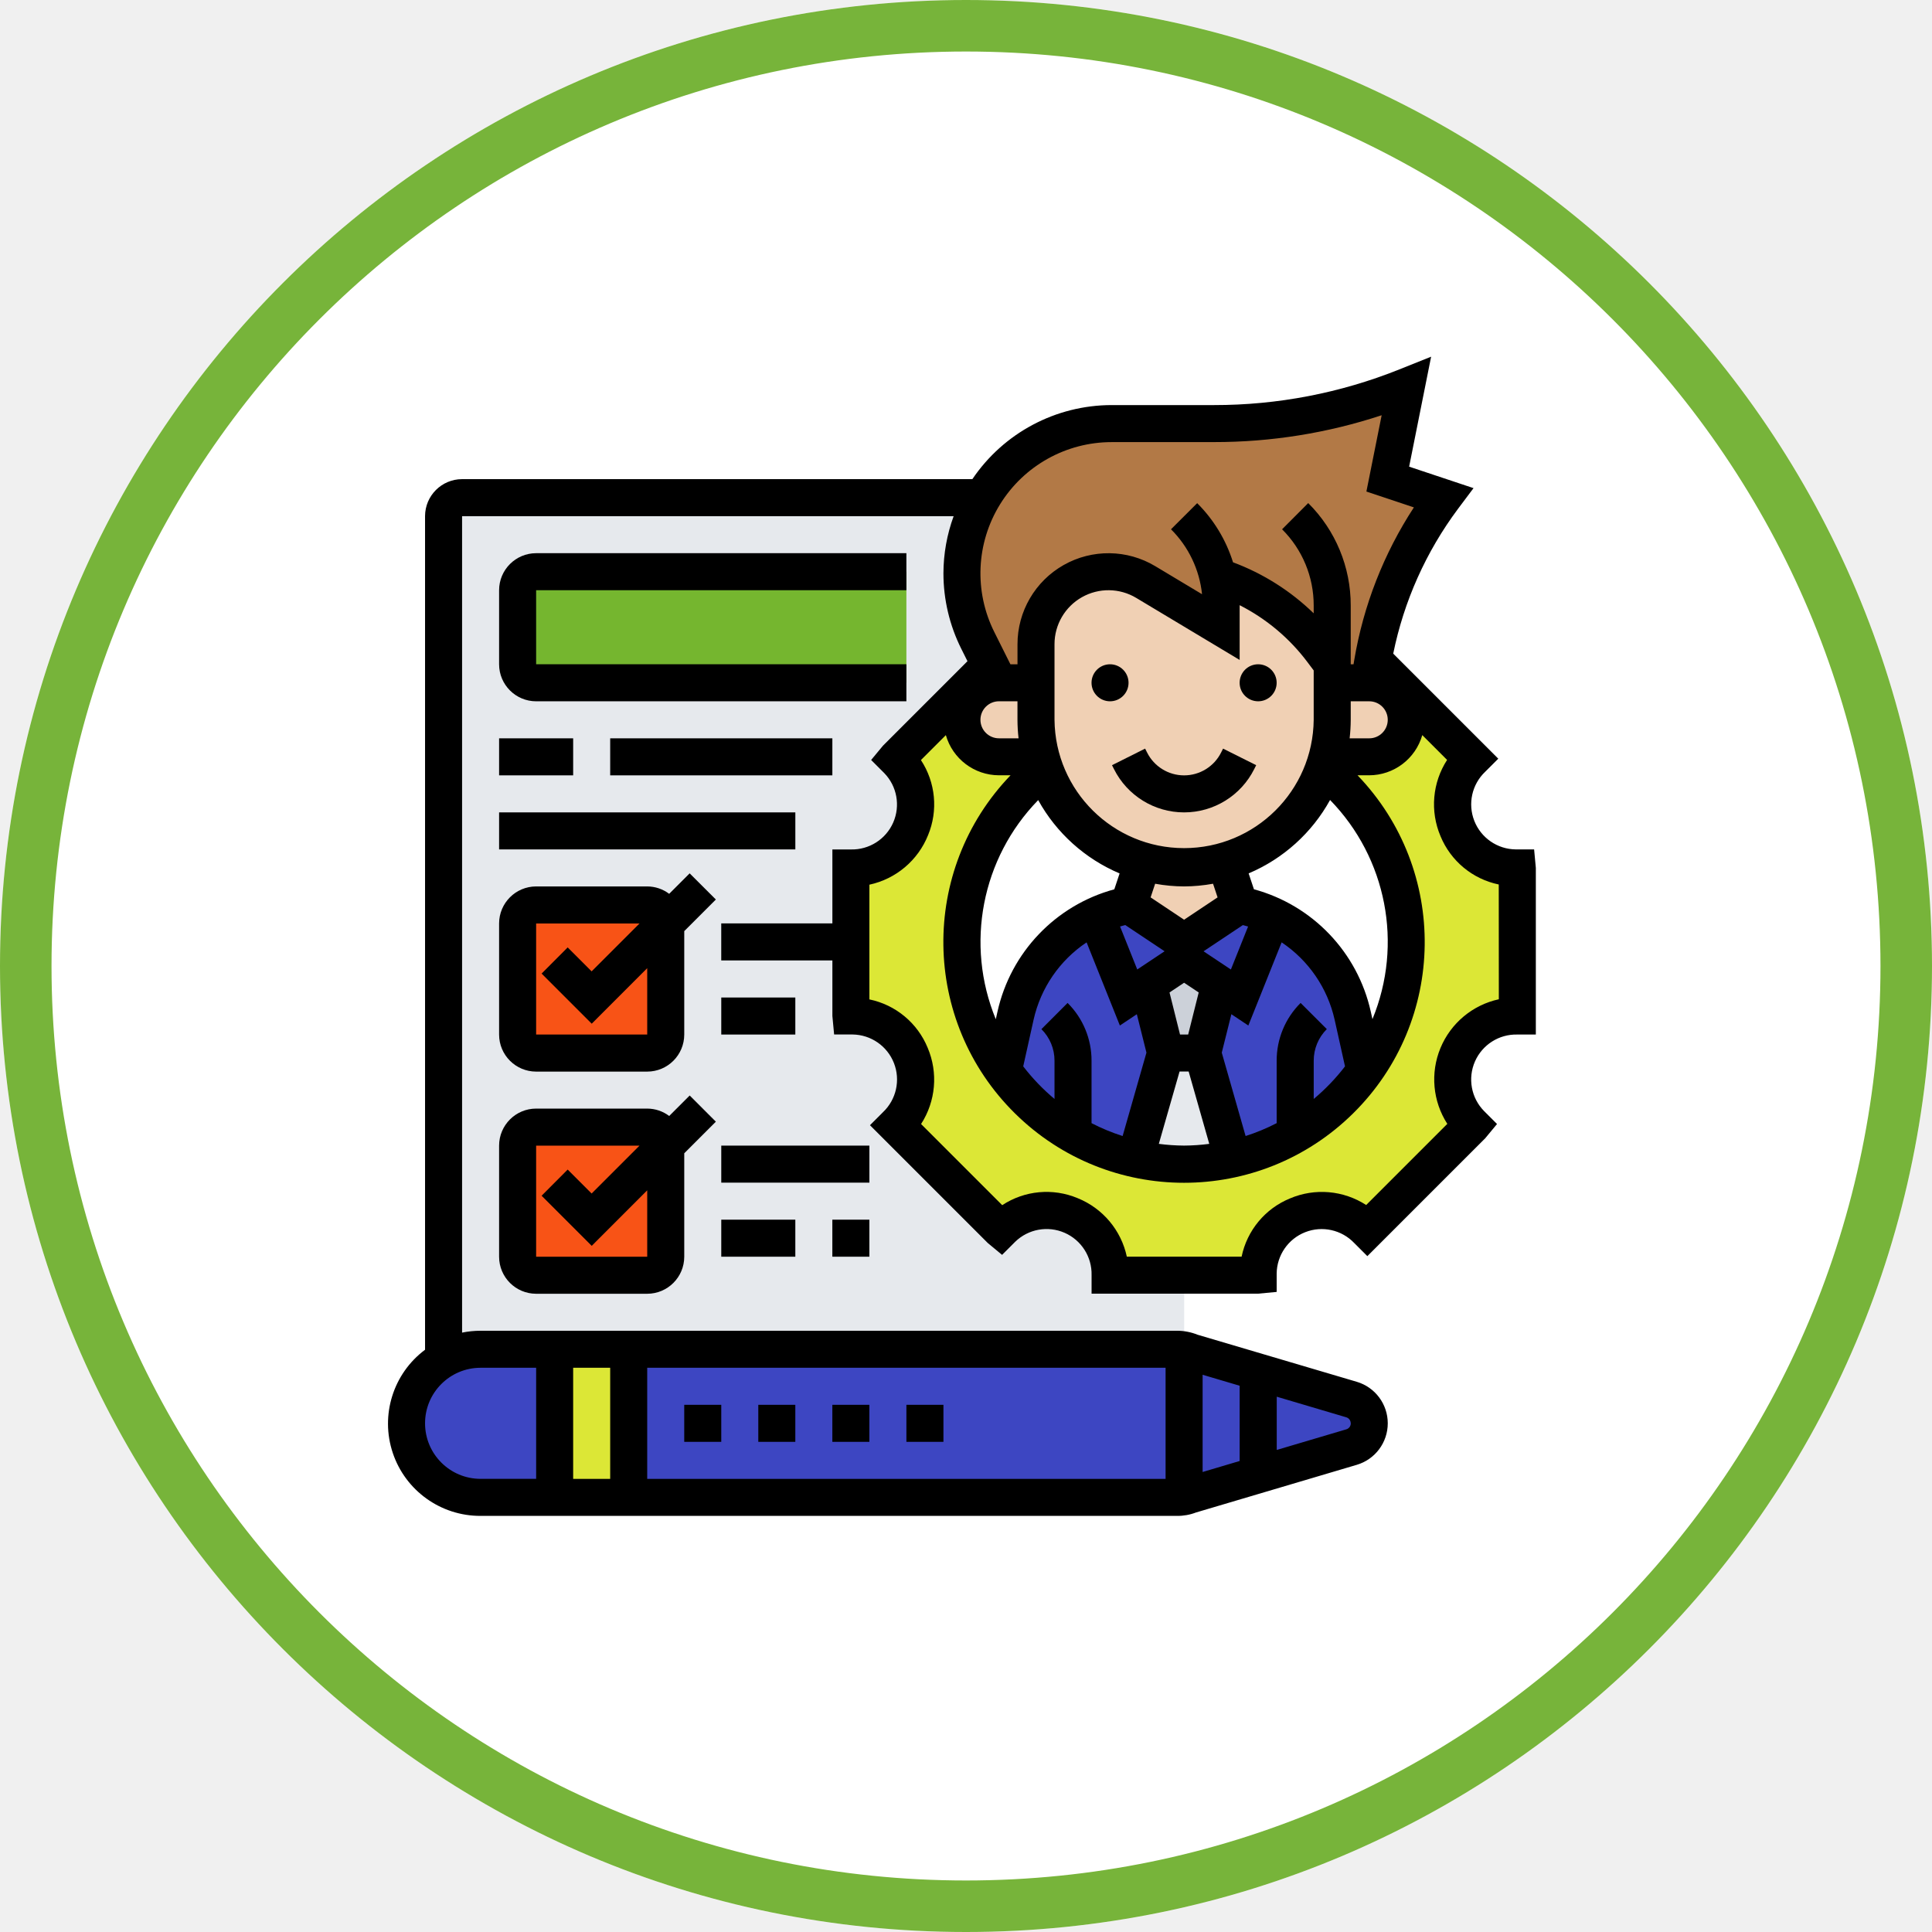
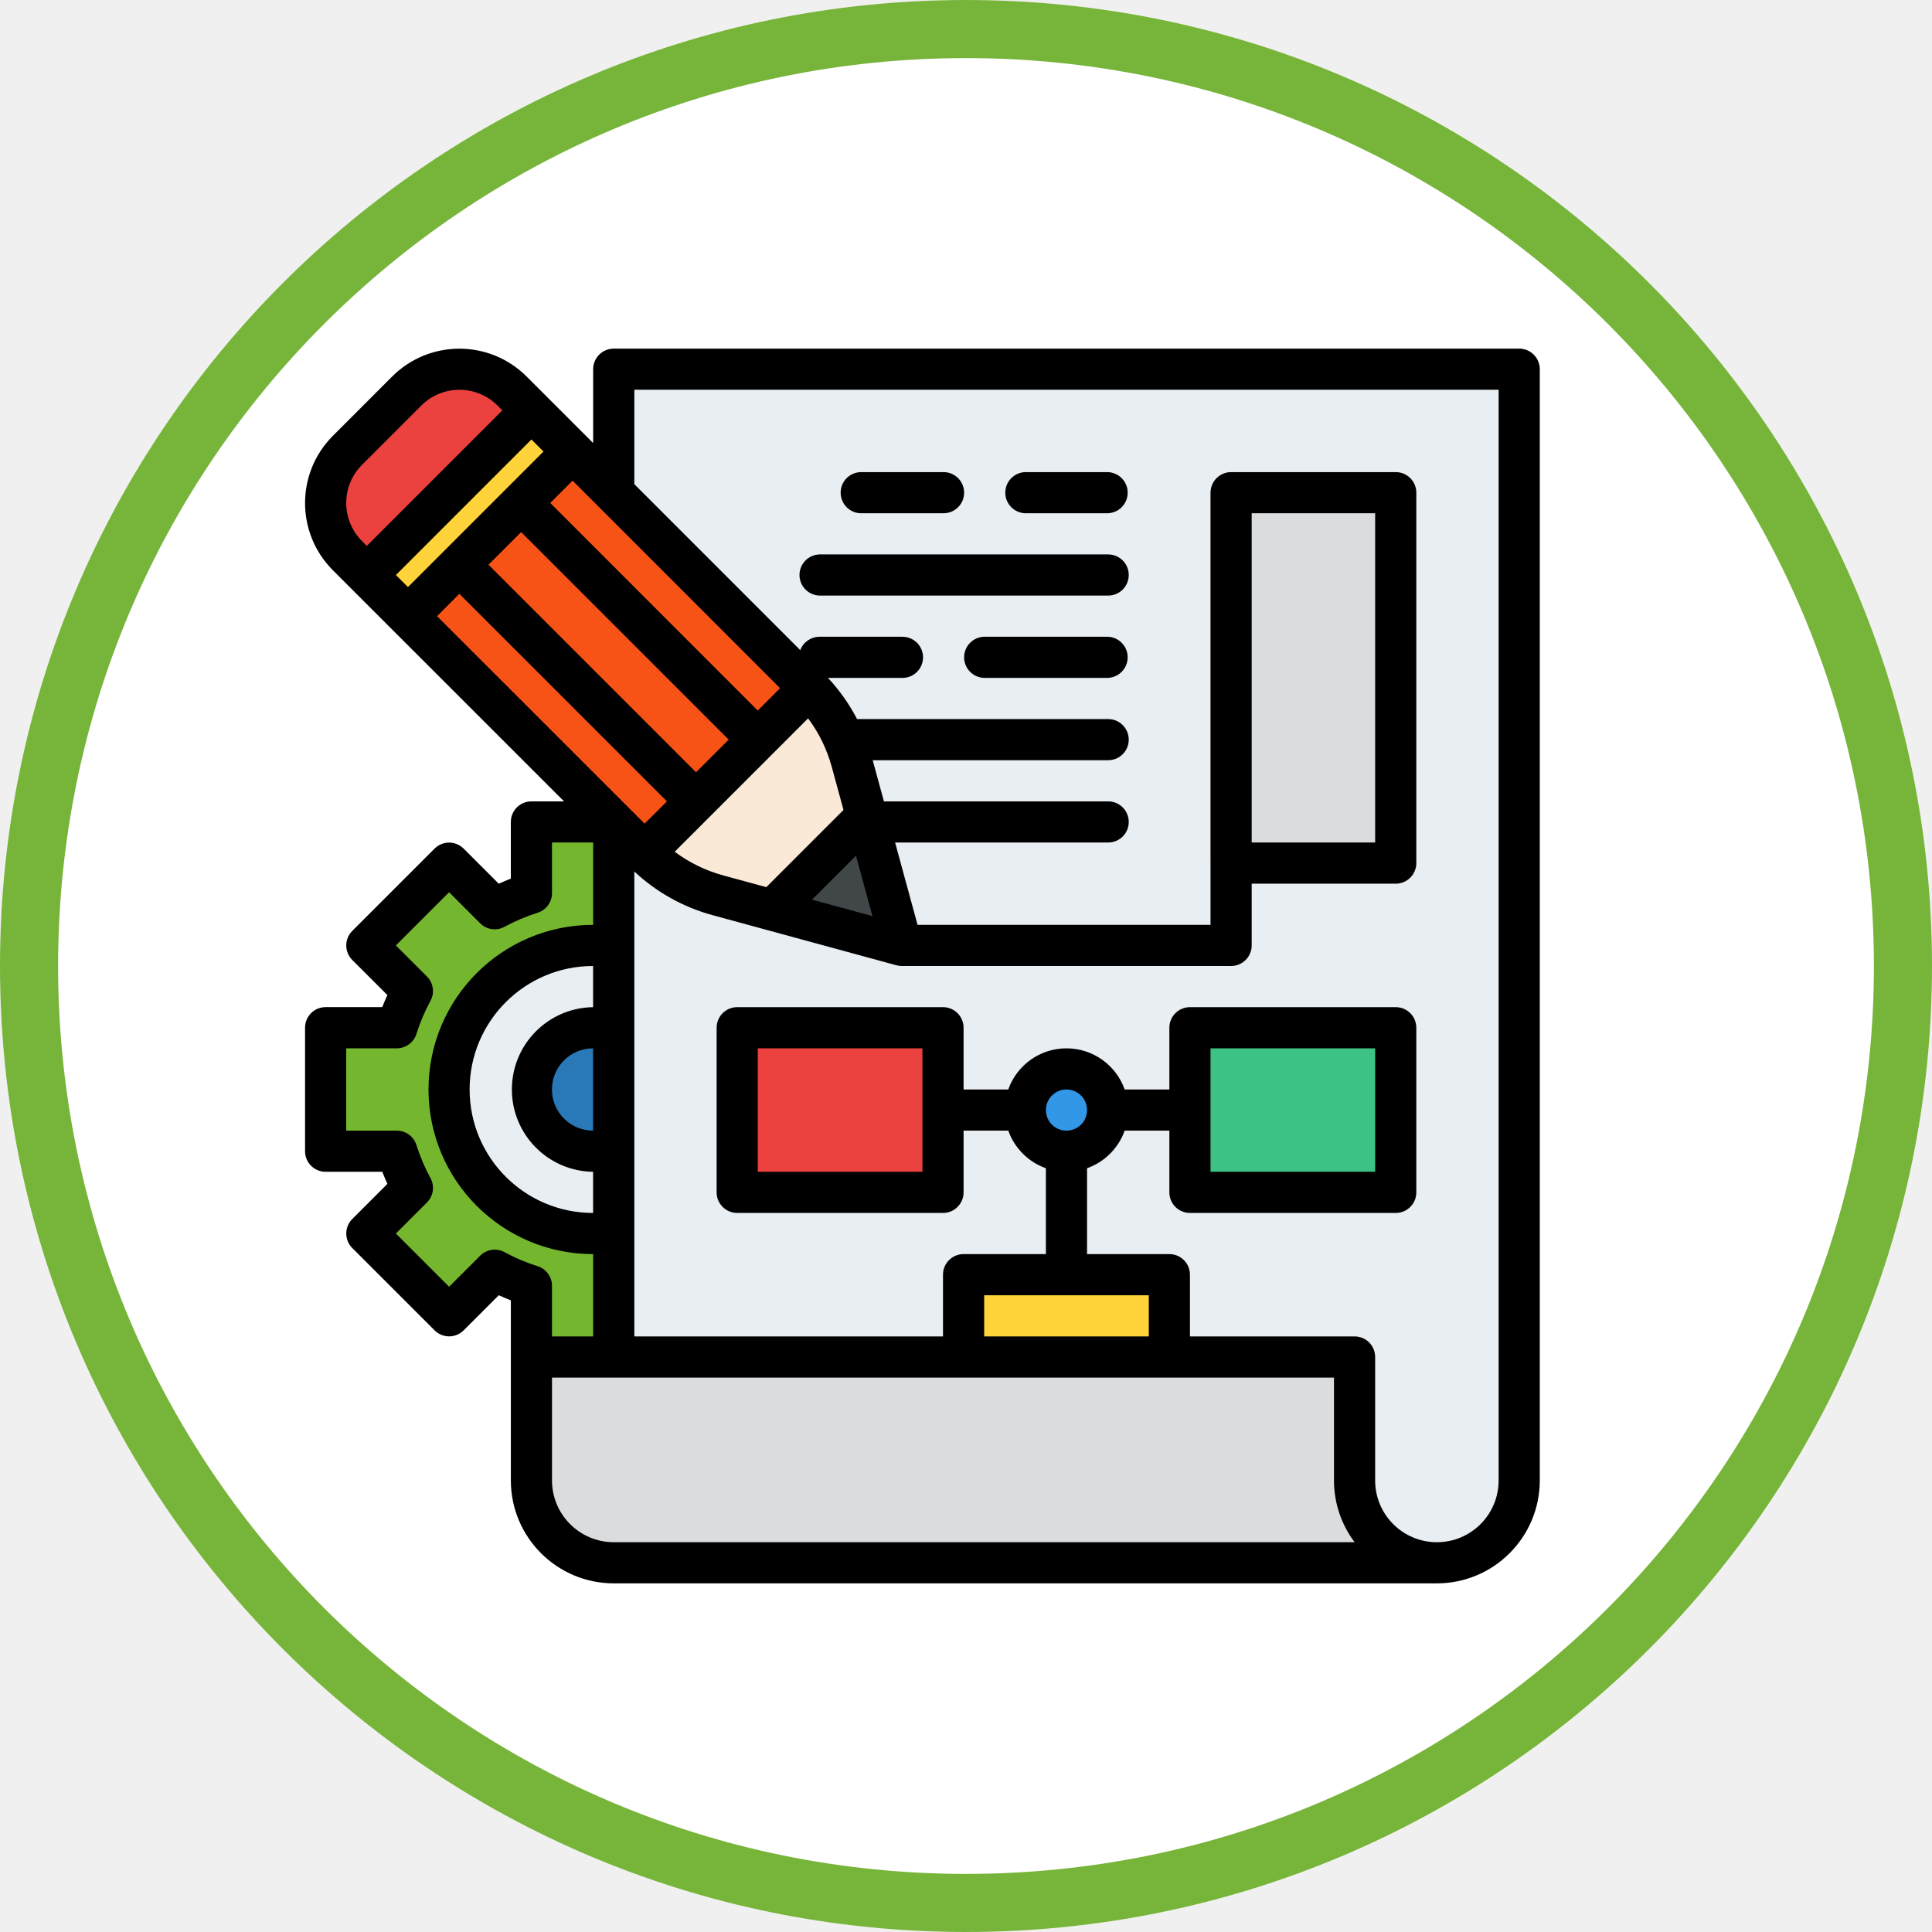
- <svg xmlns="http://www.w3.org/2000/svg" width="150" height="150" viewBox="0 0 150 150">
-   <g id="Grupo_115955" data-name="Grupo 115955" transform="translate(5779.685 9795.291)">
-     <g id="Elipse_5924" data-name="Elipse 5924" transform="translate(-5779.685 -9795.291)" fill="#fff" stroke="#77b43a" stroke-width="4">
-       <circle cx="75" cy="75" r="75" stroke="none" />
-       <circle cx="75" cy="75" r="73" fill="none" />
+ <svg xmlns="http://www.w3.org/2000/svg" width="133" height="133" viewBox="0 0 133 133">
+   <g id="Grupo_112806" data-name="Grupo 112806" transform="translate(-745 -1668)">
+     <g id="Elipse_5376" data-name="Elipse 5376" transform="translate(745 1668)" fill="#fff" stroke="#77b43a" stroke-width="4">
+       <circle cx="66.5" cy="66.5" r="66.5" stroke="none" />
+       <circle cx="66.5" cy="66.5" r="64.5" fill="none" />
    </g>
-     <g id="evaluacion" transform="translate(-5749.559 -9767.598)">
-       <g id="Grupo_114689" data-name="Grupo 114689" transform="translate(1.437 2.32)">
-         <g id="Grupo_114670" data-name="Grupo 114670" transform="translate(2.875 8.624)">
-           <g id="Grupo_114669" data-name="Grupo 114669">
-             <path id="Trazado_169437" data-name="Trazado 169437" d="M54.746,67.984v-.129a4.851,4.851,0,0,0-3.018-4.5c-.014-.014-.029-.014-.057-.029a4.844,4.844,0,0,0-5.3,1.049l-.1.1L38.13,56.341l.1-.1a4.844,4.844,0,0,0,1.049-5.3c-.014-.029-.014-.043-.029-.057a4.851,4.851,0,0,0-4.5-3.018h-.129v-11.5h.129a4.853,4.853,0,0,0,4.5-3l.029-.086a4.821,4.821,0,0,0-1.049-5.29l-.1-.1,7.288-7.288-.949-1.9a11.679,11.679,0,0,1-1.222-5.2,11.507,11.507,0,0,1,1.6-5.879H4.437A1.438,1.438,0,0,0,3,9.051V73.733H60.5v-5.75Z" transform="translate(-3 -7.614)" fill="#e6e9ed" />
-           </g>
-         </g>
-         <g id="Grupo_114671" data-name="Grupo 114671" transform="translate(8.624 40.247)">
-           <path id="Trazado_169438" data-name="Trazado 169438" d="M18.5,31.051v8.624a1.442,1.442,0,0,1-1.437,1.437H8.437A1.442,1.442,0,0,1,7,39.676V31.051a1.442,1.442,0,0,1,1.437-1.437h8.624A1.442,1.442,0,0,1,18.5,31.051Z" transform="translate(-7 -29.614)" fill="#f85316" />
-         </g>
-         <g id="Grupo_114672" data-name="Grupo 114672" transform="translate(8.624 14.374)">
-           <path id="Trazado_169439" data-name="Trazado 169439" d="M37.185,20.238H8.437A1.438,1.438,0,0,1,7,18.8v-5.75a1.438,1.438,0,0,1,1.437-1.437H37.185Z" transform="translate(-7 -11.614)" fill="#75b62f" />
-         </g>
-         <g id="Grupo_114673" data-name="Grupo 114673" transform="translate(8.624 57.495)">
-           <path id="Trazado_169440" data-name="Trazado 169440" d="M18.5,43.051v8.624a1.442,1.442,0,0,1-1.437,1.437H8.437A1.442,1.442,0,0,1,7,51.676V43.051a1.442,1.442,0,0,1,1.437-1.437h8.624A1.442,1.442,0,0,1,18.5,43.051Z" transform="translate(-7 -41.614)" fill="#f85316" />
-         </g>
-         <g id="Grupo_114674" data-name="Grupo 114674" transform="translate(17.249 74.744)">
-           <path id="Trazado_169441" data-name="Trazado 169441" d="M56.121,53.671V65.056a2.476,2.476,0,0,1-.561.057H13v-11.5H55.561A2.476,2.476,0,0,1,56.121,53.671Z" transform="translate(-13 -53.614)" fill="#3d46c2" />
-         </g>
-         <g id="Grupo_114675" data-name="Grupo 114675" transform="translate(11.499 74.744)">
-           <path id="Trazado_169442" data-name="Trazado 169442" d="M9,53.614h5.75v11.5H9Z" transform="translate(-9 -53.614)" fill="#dce736" />
-         </g>
-         <g id="Grupo_114676" data-name="Grupo 114676" transform="translate(0 74.744)">
-           <path id="Trazado_169443" data-name="Trazado 169443" d="M3.875,54.39a5.734,5.734,0,0,1,2.875-.776H12.5v11.5H6.75A5.753,5.753,0,0,1,2.682,55.3a6.073,6.073,0,0,1,1.193-.906Z" transform="translate(-1 -53.614)" fill="#3d46c2" />
-         </g>
-         <g id="Grupo_114677" data-name="Grupo 114677" transform="translate(60.37 74.801)">
-           <path id="Trazado_169444" data-name="Trazado 169444" d="M55.994,57.506a1.917,1.917,0,0,1,0,3.68L43.517,64.894a3.474,3.474,0,0,1-.517.144V53.654a3.476,3.476,0,0,1,.517.144Z" transform="translate(-43 -53.654)" fill="#3d46c2" />
-         </g>
-         <g id="Grupo_114678" data-name="Grupo 114678" transform="translate(56.59 51.746)">
-           <path id="Trazado_169445" data-name="Trazado 169445" d="M45.588,37.614l2.343,8.207a17.35,17.35,0,0,1-7.561,0l2.343-8.207Z" transform="translate(-40.37 -37.614)" fill="#e6e9ed" />
-         </g>
-         <g id="Grupo_114679" data-name="Grupo 114679" transform="translate(57.596 44.559)">
-           <path id="Trazado_169446" data-name="Trazado 169446" d="M43.844,32.614l2.774,1.854L45.282,39.8H42.407L41.07,34.468Z" transform="translate(-41.07 -32.614)" fill="#ccd1d9" />
-         </g>
-         <g id="Grupo_114680" data-name="Grupo 114680" transform="translate(61.807 41.08)">
-           <path id="Trazado_169447" data-name="Trazado 169447" d="M55.657,37.956l.949,4.3a17.242,17.242,0,0,1-10.263,6.813L44,40.859l1.337-5.333,1.538,1.021,2.544-6.353a10.908,10.908,0,0,1,3.119,2.156,11.3,11.3,0,0,1,3.119,5.606Z" transform="translate(-44 -30.194)" fill="#3d46c2" />
-         </g>
-         <g id="Grupo_114681" data-name="Grupo 114681" transform="translate(46.327 41.08)">
-           <path id="Trazado_169448" data-name="Trazado 169448" d="M44.5,35.527l1.337,5.333-2.343,8.207A17.242,17.242,0,0,1,33.23,42.254l.949-4.3A11.3,11.3,0,0,1,37.3,32.35a10.908,10.908,0,0,1,3.119-2.156l2.544,6.353Z" transform="translate(-33.23 -30.194)" fill="#3d46c2" />
-         </g>
-         <g id="Grupo_114682" data-name="Grupo 114682" transform="translate(53.514 40.247)">
-           <path id="Trazado_169449" data-name="Trazado 169449" d="M51.943,30.448,49.4,36.8,47.86,35.78l-2.774-1.854L42.312,35.78,40.774,36.8,38.23,30.448a11,11,0,0,1,2.544-.834l4.312,2.875L49.4,29.614a11,11,0,0,1,2.544.834Z" transform="translate(-38.23 -29.614)" fill="#3d46c2" />
-         </g>
-         <g id="Grupo_114683" data-name="Grupo 114683" transform="translate(71.51 22.998)">
-           <path id="Trazado_169450" data-name="Trazado 169450" d="M53.984,17.614a2.883,2.883,0,0,1,2.875,2.875,2.9,2.9,0,0,1-2.875,2.875H50.75a11.842,11.842,0,0,0,.359-2.875V17.614Z" transform="translate(-50.75 -17.614)" fill="#f0d0b4" />
-         </g>
-         <g id="Grupo_114684" data-name="Grupo 114684" transform="translate(48.871 14.374)">
-           <path id="Trazado_169451" data-name="Trazado 169451" d="M58,20.238v2.875a11.842,11.842,0,0,1-.359,2.875c-.086.331-.187.647-.3.963a11.446,11.446,0,0,1-7.632,7.2,11.4,11.4,0,0,1-6.411,0,11.422,11.422,0,0,1-7.632-7.2c-.115-.316-.216-.632-.3-.963A11.842,11.842,0,0,1,35,23.113V17.249a5.625,5.625,0,0,1,5.635-5.635,5.546,5.546,0,0,1,2.889.8l5.85,3.507V14.244a8.848,8.848,0,0,0-.287-2.3H49.1a16.684,16.684,0,0,1,8.136,5.85L58,18.8Z" transform="translate(-35 -11.614)" fill="#f0d0b4" />
-         </g>
-         <g id="Grupo_114685" data-name="Grupo 114685" transform="translate(56.058 36.912)">
-           <path id="Trazado_169452" data-name="Trazado 169452" d="M47.517,27.308l1.107,3.32L44.312,33.5,40,30.629l1.107-3.32v-.014a11.4,11.4,0,0,0,6.411,0Z" transform="translate(-40 -27.294)" fill="#f0d0b4" />
-         </g>
-         <g id="Grupo_114686" data-name="Grupo 114686" transform="translate(34.497 21.201)">
-           <path id="Trazado_169453" data-name="Trazado 169453" d="M76.746,32.535v11.5h-.129a4.851,4.851,0,0,0-4.5,3.018c-.014.014-.014.029-.029.057a4.844,4.844,0,0,0,1.049,5.3l.1.1L65.1,60.65l-.1-.1A4.844,4.844,0,0,0,59.7,59.5c-.029.014-.043.014-.057.029a4.851,4.851,0,0,0-3.018,4.5v.129h-11.5v-.129a4.851,4.851,0,0,0-3.018-4.5c-.014-.014-.029-.014-.057-.029a4.844,4.844,0,0,0-5.3,1.049l-.1.1-8.136-8.136.1-.1a4.844,4.844,0,0,0,1.049-5.3c-.014-.029-.014-.043-.029-.057a4.851,4.851,0,0,0-4.5-3.018H25v-11.5h.129a4.853,4.853,0,0,0,4.5-3l.029-.086a4.821,4.821,0,0,0-1.049-5.29l-.1-.1,7.288-7.288.7,1.394a2.883,2.883,0,0,0-2.875,2.875A2.9,2.9,0,0,0,36.5,23.91h3.234c.086.331.187.647.3.963a17.249,17.249,0,1,0,21.676,0c.115-.316.216-.632.3-.963h3.234a2.9,2.9,0,0,0,2.875-2.875,2.883,2.883,0,0,0-2.875-2.875l.259-1.538.043-.259,7.69,7.69-.1.1a4.844,4.844,0,0,0-1.049,5.3c.014.029.014.043.029.057a4.851,4.851,0,0,0,4.5,3.018Z" transform="translate(-25 -16.364)" fill="#dce736" />
-         </g>
-         <g id="Grupo_114687" data-name="Grupo 114687" transform="translate(43.121)">
-           <path id="Trazado_169454" data-name="Trazado 169454" d="M59.748,23.175l-.762-1.006a16.684,16.684,0,0,0-8.136-5.85h-.014a8.848,8.848,0,0,1,.287,2.3V20.3l-5.85-3.507a5.546,5.546,0,0,0-2.889-.8,5.625,5.625,0,0,0-5.635,5.635v2.99H33.875l-.7-1.394-.949-1.9A11.679,11.679,0,0,1,31,16.117a11.507,11.507,0,0,1,1.6-5.879A10.987,10.987,0,0,1,34.407,7.9a11.555,11.555,0,0,1,8.222-3.407h7.934A40.233,40.233,0,0,0,65.5,1.614L64.06,8.8l4.312,1.437a29.608,29.608,0,0,0-5.448,12.577l-.043.259-.259,1.538H59.748Z" transform="translate(-31 -1.614)" fill="#b27946" />
-         </g>
-         <g id="Grupo_114688" data-name="Grupo 114688" transform="translate(43.121 22.998)">
-           <path id="Trazado_169455" data-name="Trazado 169455" d="M37.109,23.364H33.875A2.9,2.9,0,0,1,31,20.489a2.883,2.883,0,0,1,2.875-2.875H36.75v2.875A11.842,11.842,0,0,0,37.109,23.364Z" transform="translate(-31 -17.614)" fill="#f0d0b4" />
-         </g>
-       </g>
-       <g id="Grupo_114690" data-name="Grupo 114690" transform="translate(0 0)">
-         <circle id="Elipse_5934" data-name="Elipse 5934" cx="1.437" cy="1.437" r="1.437" transform="translate(66.119 23.881)" />
-         <circle id="Elipse_5935" data-name="Elipse 5935" cx="1.437" cy="1.437" r="1.437" transform="translate(54.62 23.881)" />
-         <path id="Trazado_169456" data-name="Trazado 169456" d="M47.578,21.471a3.214,3.214,0,0,1-5.75,0l-.151-.3-2.571,1.286.151.3a6.089,6.089,0,0,0,10.892,0l.151-.3-2.571-1.286Z" transform="translate(17.104 9.258)" />
-         <path id="Trazado_169457" data-name="Trazado 169457" d="M88.982,38.254H87.545a3.495,3.495,0,0,1-2.362-6.027L86.2,31.211l-8.156-8.156a28.183,28.183,0,0,1,5.035-11.25l1.2-1.6-5-1.667L80.986,0,78.523.986A38.6,38.6,0,0,1,64.129,3.757H56.187a13.064,13.064,0,0,0-10.819,5.75H5.75a2.878,2.878,0,0,0-2.875,2.875V77.1A7.162,7.162,0,0,0,7.187,90H61.254a3.994,3.994,0,0,0,1.475-.264l12.482-3.7a3.362,3.362,0,0,0,0-6.448L62.855,75.935a4.266,4.266,0,0,0-1.6-.309H7.187a7.18,7.18,0,0,0-1.437.145V12.382H43.915a12.981,12.981,0,0,0-.793,4.443,13.115,13.115,0,0,0,1.38,5.843l.486.973L38.43,30.2l-.921,1.111,1.016,1.016a3.494,3.494,0,0,1-2.592,5.931H34.5V44H25.871v2.875H34.5v4.312l.135,1.437h1.437a3.495,3.495,0,0,1,2.362,6.027l-1.016,1.016,9.147,9.147,1.111.921,1.016-1.016a3.495,3.495,0,0,1,5.932,2.59v1.437H67.557l1.437-.135V71.179a3.494,3.494,0,0,1,6.025-2.362l1.016,1.016,9.147-9.147.921-1.111-1.016-1.016a3.494,3.494,0,0,1,2.592-5.931h1.437V39.692ZM63.245,79.043l2.875.852v5.843l-2.875.854ZM60.37,87.125H20.123V78.5H60.37Zm-43.121,0H14.374V78.5h2.875Zm57.5-4.312a.485.485,0,0,1-.349.467l-5.4,1.6V80.746l5.4,1.6A.485.485,0,0,1,74.744,82.813ZM11.5,78.5v8.624H7.187a4.312,4.312,0,1,1,0-8.624ZM70.853,50.175a6.3,6.3,0,0,0-1.859,4.486v4.847a15.738,15.738,0,0,1-2.412,1l-1.85-6.474.746-2.984,1.317.878,2.584-6.457a9.8,9.8,0,0,1,4.114,6L74.3,55.1a15.993,15.993,0,0,1-2.429,2.53V54.661a3.447,3.447,0,0,1,1.016-2.454Zm-18.091,0-2.032,2.034a3.441,3.441,0,0,1,1.016,2.452v2.968a15.929,15.929,0,0,1-2.429-2.53l.806-3.628a9.8,9.8,0,0,1,4.114-6l2.584,6.457,1.317-.878.746,2.984-1.85,6.474a15.547,15.547,0,0,1-2.413-1V54.661a6.3,6.3,0,0,0-1.859-4.486ZM47.433,26.755h1.437v1.437a12.842,12.842,0,0,0,.085,1.437H47.433a1.437,1.437,0,0,1,0-2.875Zm18.684-7.463A15.169,15.169,0,0,1,71.4,23.735l.469.625v3.833a10.062,10.062,0,0,1-20.123,0V22.322a4.189,4.189,0,0,1,6.346-3.593l8.028,4.815V19.321C66.119,19.313,66.118,19.3,66.118,19.292ZM62.123,52.628h-.632l-.816-3.267,1.133-.755,1.133.755Zm-4.883-8.5,3.053,2.035-2.123,1.414-1.335-3.338c.135-.04.27-.076.405-.112Zm8.2,3.451-2.123-1.414,3.053-2.035c.137.036.272.072.405.112Zm-1.033-5.6-2.6,1.735-2.6-1.735.352-1.059a12.883,12.883,0,0,0,2.248.208,13.023,13.023,0,0,0,2.248-.208ZM56.8,40.119l-.411,1.233a12.7,12.7,0,0,0-9.071,9.5l-.131.588a15.773,15.773,0,0,1,3.292-17.014A13.015,13.015,0,0,0,56.8,40.119ZM61.455,55.5h.706l1.6,5.616a15.71,15.71,0,0,1-1.958.134,16.01,16.01,0,0,1-1.958-.134Zm14.976-4.068-.131-.588a12.7,12.7,0,0,0-9.071-9.494l-.411-1.233a13.015,13.015,0,0,0,6.322-5.7,15.771,15.771,0,0,1,3.292,17.013ZM74.659,29.63a12.844,12.844,0,0,0,.085-1.437V26.755h1.437a1.437,1.437,0,0,1,0,2.875Zm-18.472-23h7.942A41.415,41.415,0,0,0,77.146,4.546L75.961,10.47,79.648,11.7a31.082,31.082,0,0,0-4.63,11.848l-.056.333h-.218V19.323a11.179,11.179,0,0,0-3.3-7.957L69.415,13.4a8.324,8.324,0,0,1,2.454,5.925v.6a18.022,18.022,0,0,0-6.263-3.961,11.189,11.189,0,0,0-2.783-4.592L60.791,13.4A8.326,8.326,0,0,1,63.2,18.442l-3.628-2.176a7.064,7.064,0,0,0-10.7,6.059v1.558h-.549l-1.249-2.5A10.188,10.188,0,0,1,56.187,6.632ZM86.243,49.889a6.369,6.369,0,0,0-4,9.675l-6.3,6.3a6.323,6.323,0,0,0-5.919-.51,6.256,6.256,0,0,0-3.752,4.522H57.361a6.327,6.327,0,0,0-3.823-4.546,6.258,6.258,0,0,0-5.852.545l-6.3-6.3a6.335,6.335,0,0,0,.512-5.919A6.26,6.26,0,0,0,37.373,49.9V40.993a6.346,6.346,0,0,0,4.554-3.841,6.251,6.251,0,0,0-.553-5.834l1.936-1.936A4.3,4.3,0,0,0,47.433,32.5h.9a18.686,18.686,0,1,0,26.939,0h.9A4.3,4.3,0,0,0,80.3,29.38l1.926,1.926a6.335,6.335,0,0,0-.512,5.919,6.26,6.26,0,0,0,4.523,3.753Z" transform="translate(0 0)" />
-         <path id="Trazado_169458" data-name="Trazado 169458" d="M16,56.614h2.875v2.875H16Z" transform="translate(6.998 24.762)" />
-         <path id="Trazado_169459" data-name="Trazado 169459" d="M20,56.614h2.875v2.875H20Z" transform="translate(8.748 24.762)" />
-         <path id="Trazado_169460" data-name="Trazado 169460" d="M24,56.614h2.875v2.875H24Z" transform="translate(10.497 24.762)" />
-         <path id="Trazado_169461" data-name="Trazado 169461" d="M28,56.614h2.875v2.875H28Z" transform="translate(12.247 24.762)" />
-         <path id="Trazado_169462" data-name="Trazado 169462" d="M17.5,40.923H8.875A2.878,2.878,0,0,0,6,43.8v8.624A2.878,2.878,0,0,0,8.875,55.3H17.5a2.878,2.878,0,0,0,2.875-2.875V44.393l2.454-2.454-2.032-2.032-1.59,1.59A2.853,2.853,0,0,0,17.5,40.923Zm0,11.5H8.875V43.8H16.9l-3.717,3.717-1.859-1.859L9.3,47.689l3.891,3.891L17.5,47.268Z" transform="translate(2.624 17.454)" />
-         <path id="Trazado_169463" data-name="Trazado 169463" d="M18,42.614H29.5v2.875H18Z" transform="translate(7.873 18.638)" />
-         <path id="Trazado_169464" data-name="Trazado 169464" d="M18,46.614h5.75v2.875H18Z" transform="translate(7.873 20.388)" />
-         <path id="Trazado_169465" data-name="Trazado 169465" d="M24,46.614h2.875v2.875H24Z" transform="translate(10.497 20.388)" />
-         <path id="Trazado_169466" data-name="Trazado 169466" d="M20.795,27.907l-1.59,1.59a2.844,2.844,0,0,0-1.706-.574H8.875A2.878,2.878,0,0,0,6,31.8v8.624A2.878,2.878,0,0,0,8.875,43.3H17.5a2.878,2.878,0,0,0,2.875-2.875V32.393l2.454-2.454ZM17.5,40.422H8.875V31.8H16.9l-3.717,3.717-1.859-1.859L9.3,35.689l3.891,3.891L17.5,35.268Z" transform="translate(2.624 12.206)" />
-         <path id="Trazado_169467" data-name="Trazado 169467" d="M18,34.614h5.75v2.875H18Z" transform="translate(7.873 15.139)" />
-         <path id="Trazado_169468" data-name="Trazado 169468" d="M6,24.614H29v2.875H6Z" transform="translate(2.624 10.766)" />
-         <path id="Trazado_169469" data-name="Trazado 169469" d="M6,20.614h5.75v2.875H6Z" transform="translate(2.624 9.016)" />
-         <path id="Trazado_169470" data-name="Trazado 169470" d="M12,20.614H29.249v2.875H12Z" transform="translate(5.249 9.016)" />
-         <path id="Trazado_169471" data-name="Trazado 169471" d="M37.622,13.489V10.614H8.875A2.878,2.878,0,0,0,6,13.489v5.75a2.878,2.878,0,0,0,2.875,2.875H37.622V19.238H8.875v-5.75Z" transform="translate(2.624 4.642)" />
-       </g>
+     <g id="plan-estrategico" transform="translate(750 1676)">
+       <path id="Trazado_161983" data-name="Trazado 161983" d="M55.933,214.167a14.051,14.051,0,0,0-1.073-2.527L58,208.5l-5.667-5.667-3.14,3.14a14.051,14.051,0,0,0-2.527-1.073V200h-8.5v4.9a14.051,14.051,0,0,0-2.527,1.073l-3.14-3.14L26.833,208.5l3.14,3.14a14.052,14.052,0,0,0-1.073,2.527H24v8.5h4.9a14.051,14.051,0,0,0,1.073,2.527l-3.14,3.14L32.5,234l3.14-3.14a14.051,14.051,0,0,0,2.527,1.073v4.9h8.5v-4.9a14.051,14.051,0,0,0,2.527-1.073l3.14,3.14L58,228.333l-3.14-3.14a14.051,14.051,0,0,0,1.073-2.527h4.9v-8.5Z" transform="translate(-6.583 -151.417)" fill="#75b62f" />
+       <circle id="Elipse_5479" data-name="Elipse 5479" cx="9.917" cy="9.917" r="9.917" transform="translate(25.917 57.083)" fill="#e9eef2" />
+       <circle id="Elipse_5480" data-name="Elipse 5480" cx="4.25" cy="4.25" r="4.25" transform="translate(31.583 62.75)" fill="#2978b8" />
+       <path id="Trazado_161984" data-name="Trazado 161984" d="M192.667,106.167a5.667,5.667,0,0,0,5.667-5.667V24H136v82.167Z" transform="translate(-98.75 -6.583)" fill="#e9eef2" />
+       <path id="Trazado_161985" data-name="Trazado 161985" d="M60.209,50.987a11.335,11.335,0,0,0-2.92-5.032L36.836,25.5A5.13,5.13,0,0,0,33.208,24h0a5.13,5.13,0,0,0-3.628,1.5L25.5,29.581a5.13,5.13,0,0,0,0,7.255L45.956,57.289a11.333,11.333,0,0,0,5.032,2.92l12.679,3.458Z" transform="translate(-6.583 -6.583)" fill="#fbe9d8" />
+       <path id="Trazado_161986" data-name="Trazado 161986" d="M29.581,25.5,25.5,29.581A5.13,5.13,0,0,0,24,33.208h0a5.13,5.13,0,0,0,1.5,3.628L29.667,41,41,29.667,36.836,25.5A5.13,5.13,0,0,0,33.208,24h0a5.13,5.13,0,0,0-3.628,1.5Z" transform="translate(-6.583 -6.583)" fill="#eb423f" />
+       <path id="Trazado_161987" data-name="Trazado 161987" d="M104,408h56.667v8.5a5.667,5.667,0,0,0,5.667,5.667H109.667A5.667,5.667,0,0,1,104,416.5Z" transform="translate(-72.417 -322.583)" fill="#dadcde" />
+       <rect id="Rectángulo_41054" data-name="Rectángulo 41054" width="12.75" height="25.5" transform="translate(78.333 25.917)" fill="#dadcde" />
+       <path id="Trazado_161988" data-name="Trazado 161988" d="M197.72,204.194l8.9,2.43-2.43-8.9Z" transform="translate(-149.54 -149.541)" fill="#414649" />
+       <path id="Trazado_161989" data-name="Trazado 161989" d="M56,67.333,72.288,83.621l0,0L83.625,72.292l0,0L67.333,56Z" transform="translate(-32.917 -32.917)" fill="#f85316" />
+       <rect id="Rectángulo_41055" data-name="Rectángulo 41055" width="6.01" height="24.042" transform="translate(25.917 30.167) rotate(-45)" fill="#f85316" />
+       <circle id="Elipse_5481" data-name="Elipse 5481" cx="2.833" cy="2.833" r="2.833" transform="translate(65.583 65.583)" fill="#3397e8" />
+       <rect id="Rectángulo_41056" data-name="Rectángulo 41056" width="14.167" height="11.333" transform="translate(45.75 62.75)" fill="#eb423f" />
+       <rect id="Rectángulo_41057" data-name="Rectángulo 41057" width="14.167" height="11.333" transform="translate(76.917 62.75)" fill="#3dc285" />
+       <rect id="Rectángulo_41058" data-name="Rectángulo 41058" width="14.167" height="5.667" transform="translate(61.333 79.75)" fill="#ffd33a" />
+       <rect id="Rectángulo_41059" data-name="Rectángulo 41059" width="16.028" height="4.007" transform="translate(20.25 31.583) rotate(-45)" fill="#ffd33a" />
+       <path id="Trazado_161990" data-name="Trazado 161990" d="M99.583,16H37.25a1.417,1.417,0,0,0-1.417,1.417V22.5l-4.579-4.579a6.547,6.547,0,0,0-9.259,0L17.918,22a6.547,6.547,0,0,0,0,9.259L33.83,47.167H31.583a1.417,1.417,0,0,0-1.417,1.417v3.9q-.42.164-.831.352l-2.418-2.418a1.417,1.417,0,0,0-2,0l-5.667,5.667a1.417,1.417,0,0,0,0,2L21.667,60.5q-.188.41-.352.831h-3.9A1.417,1.417,0,0,0,16,62.75v8.5a1.417,1.417,0,0,0,1.417,1.417h3.9q.164.42.352.831l-2.418,2.418a1.417,1.417,0,0,0,0,2l5.667,5.667a1.417,1.417,0,0,0,2,0l2.418-2.418q.41.188.831.352v12.4A7.091,7.091,0,0,0,37.25,101H93.917A7.091,7.091,0,0,0,101,93.917v-76.5A1.417,1.417,0,0,0,99.583,16ZM48.7,39.375l-1.538,1.538L32.879,26.625l1.538-1.538Zm6.36,15.69-4.158-1.133,3.025-3.025Zm-7.306-1.993-2.982-.813a9.934,9.934,0,0,1-3.325-1.624l9.183-9.183a9.934,9.934,0,0,1,1.624,3.324l.813,2.982Zm-25.5-21.488,9.33-9.33.83.83-9.33,9.33Zm8.621-2.955L45.163,42.917l-2.246,2.246L28.629,30.875ZM19.921,24,24,19.921a3.713,3.713,0,0,1,5.252,0l.329.329-9.33,9.33-.329-.329a3.713,3.713,0,0,1,0-5.252Zm6.7,8.879L40.913,47.167,39.375,48.7,25.087,34.417Zm9.208,36.955a2.833,2.833,0,1,1,0-5.667Zm0-8.5a5.667,5.667,0,0,0,0,11.333V75.5a8.5,8.5,0,1,1,0-17ZM29.735,78.2a1.417,1.417,0,0,0-1.68.242L25.917,80.58l-3.663-3.663,2.138-2.138a1.417,1.417,0,0,0,.242-1.68,12.641,12.641,0,0,1-.965-2.272,1.417,1.417,0,0,0-1.352-.993H18.833V64.167h3.483a1.417,1.417,0,0,0,1.352-.993,12.642,12.642,0,0,1,.965-2.272,1.417,1.417,0,0,0-.242-1.68l-2.138-2.138,3.663-3.663,2.138,2.138a1.417,1.417,0,0,0,1.68.242,12.653,12.653,0,0,1,2.272-.965A1.417,1.417,0,0,0,33,53.483V50h2.833v5.667a11.333,11.333,0,1,0,0,22.667V84H33V80.517a1.417,1.417,0,0,0-.993-1.352,12.654,12.654,0,0,1-2.272-.965ZM37.25,98.167A4.255,4.255,0,0,1,33,93.917V86.833H86.833v7.083a7.047,7.047,0,0,0,1.42,4.25ZM67,68.417a1.417,1.417,0,1,1,1.417,1.417A1.417,1.417,0,0,1,67,68.417Zm7.083,12.75V84H62.75V81.167Zm24.083,12.75a4.25,4.25,0,0,1-8.5,0v-8.5A1.417,1.417,0,0,0,88.25,84H76.917V79.75A1.417,1.417,0,0,0,75.5,78.333H69.833v-5.91a4.271,4.271,0,0,0,2.59-2.59H75.5v4.25A1.417,1.417,0,0,0,76.917,75.5H91.083A1.417,1.417,0,0,0,92.5,74.083V62.75a1.417,1.417,0,0,0-1.417-1.417H76.917A1.417,1.417,0,0,0,75.5,62.75V67H72.423a4.25,4.25,0,0,0-8.013,0H61.333V62.75a1.417,1.417,0,0,0-1.417-1.417H45.75a1.417,1.417,0,0,0-1.417,1.417V74.083A1.417,1.417,0,0,0,45.75,75.5H59.917a1.417,1.417,0,0,0,1.417-1.417v-4.25H64.41A4.271,4.271,0,0,0,67,72.423v5.91H61.333a1.417,1.417,0,0,0-1.417,1.417V84H38.667V51.994a12.774,12.774,0,0,0,5.364,3L56.71,58.45a1.411,1.411,0,0,0,.373.05H79.75a1.417,1.417,0,0,0,1.417-1.417v-4.25h9.917A1.417,1.417,0,0,0,92.5,51.417v-25.5A1.417,1.417,0,0,0,91.083,24.5H79.75a1.417,1.417,0,0,0-1.417,1.417v29.75H58.165L56.62,50H71.25a1.417,1.417,0,1,0,0-2.833h-15.4l-.773-2.833H71.25a1.417,1.417,0,1,0,0-2.833H54a12.77,12.77,0,0,0-2-2.833h5.089a1.417,1.417,0,1,0,0-2.833H51.417a1.417,1.417,0,0,0-1.326.921L38.667,25.33v-6.5h59.5ZM78.333,72.667v-8.5H89.667v8.5ZM58.5,64.167v8.5H47.167v-8.5ZM81.167,50V27.333h8.5V50Z" transform="translate(0 0)" />
+       <path id="Trazado_161991" data-name="Trazado 161991" d="M225.417,66.833h5.667a1.417,1.417,0,1,0,0-2.833h-5.667a1.417,1.417,0,0,0,0,2.833Z" transform="translate(-171.167 -39.5)" />
+       <path id="Trazado_161992" data-name="Trazado 161992" d="M209.417,98.833H229.25a1.417,1.417,0,1,0,0-2.833H209.417a1.417,1.417,0,0,0,0,2.833Z" transform="translate(-158 -65.833)" />
+       <path id="Trazado_161993" data-name="Trazado 161993" d="M289.417,66.833h5.667a1.417,1.417,0,0,0,0-2.833h-5.667a1.417,1.417,0,0,0,0,2.833Z" transform="translate(-223.833 -39.5)" />
+       <path id="Trazado_161994" data-name="Trazado 161994" d="M281.917,128h-8.5a1.417,1.417,0,0,0,0,2.833h8.5a1.417,1.417,0,0,0,0-2.833Z" transform="translate(-210.667 -92.167)" />
    </g>
  </g>
</svg>
